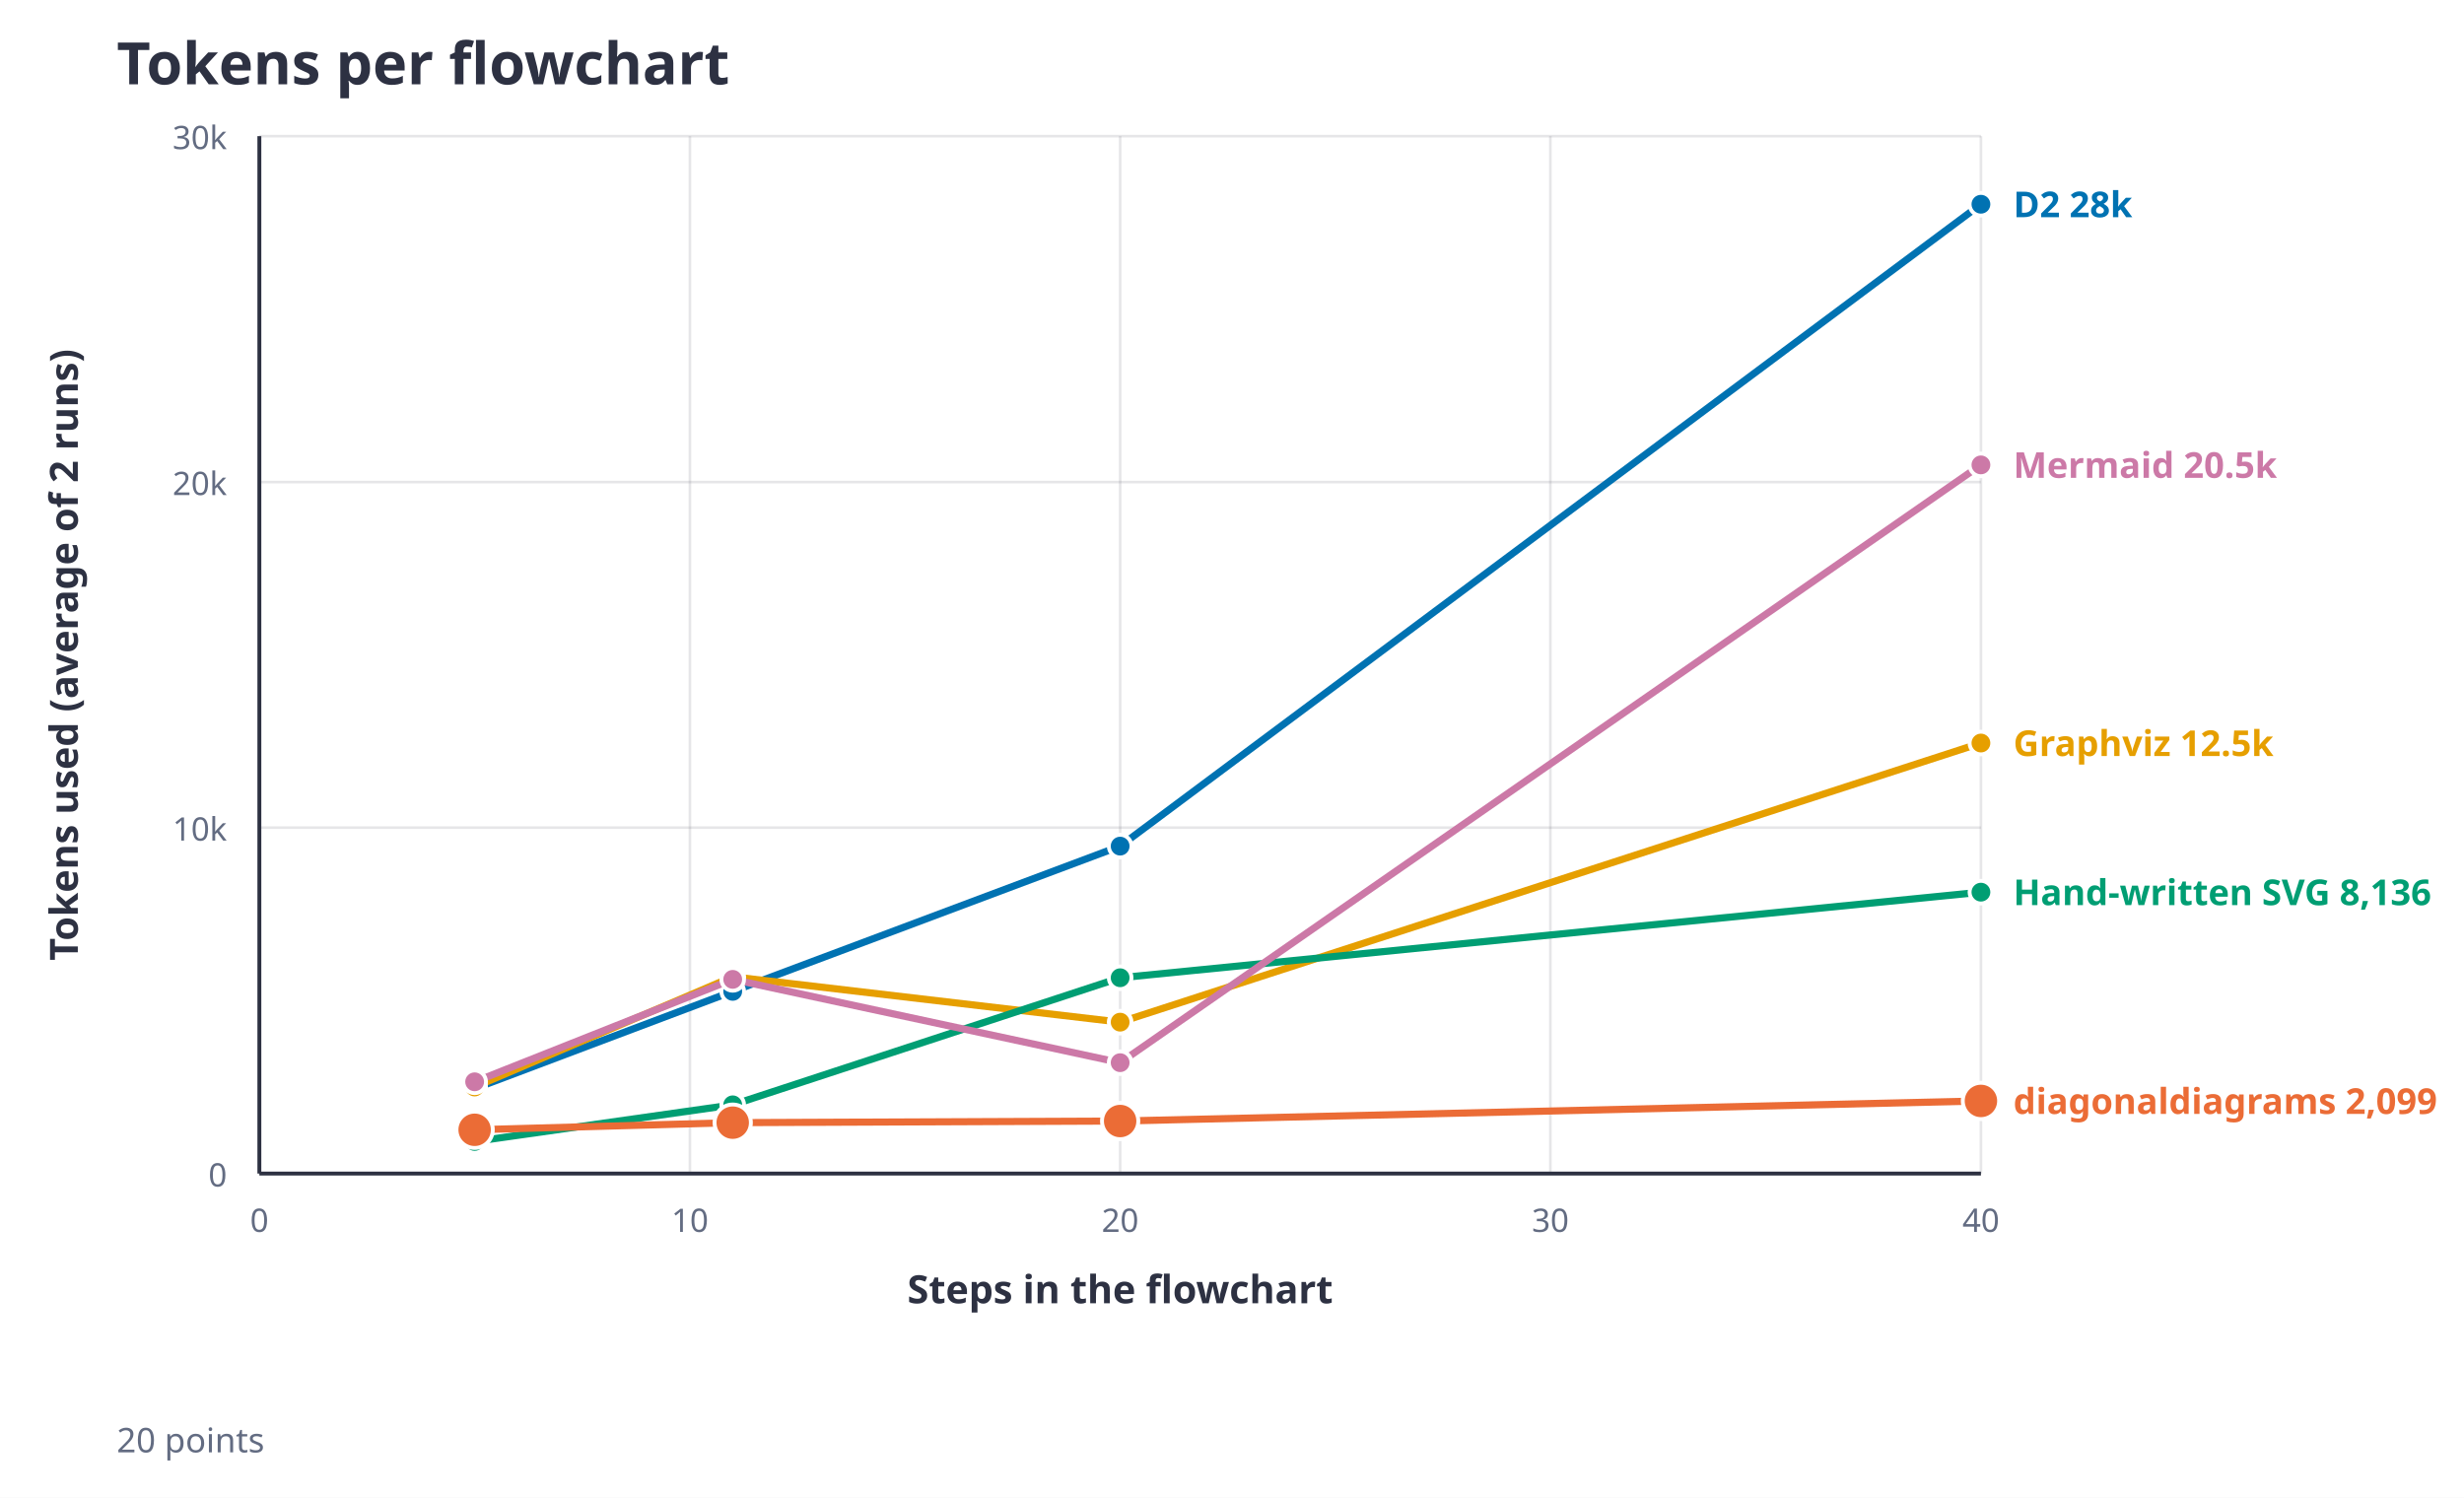
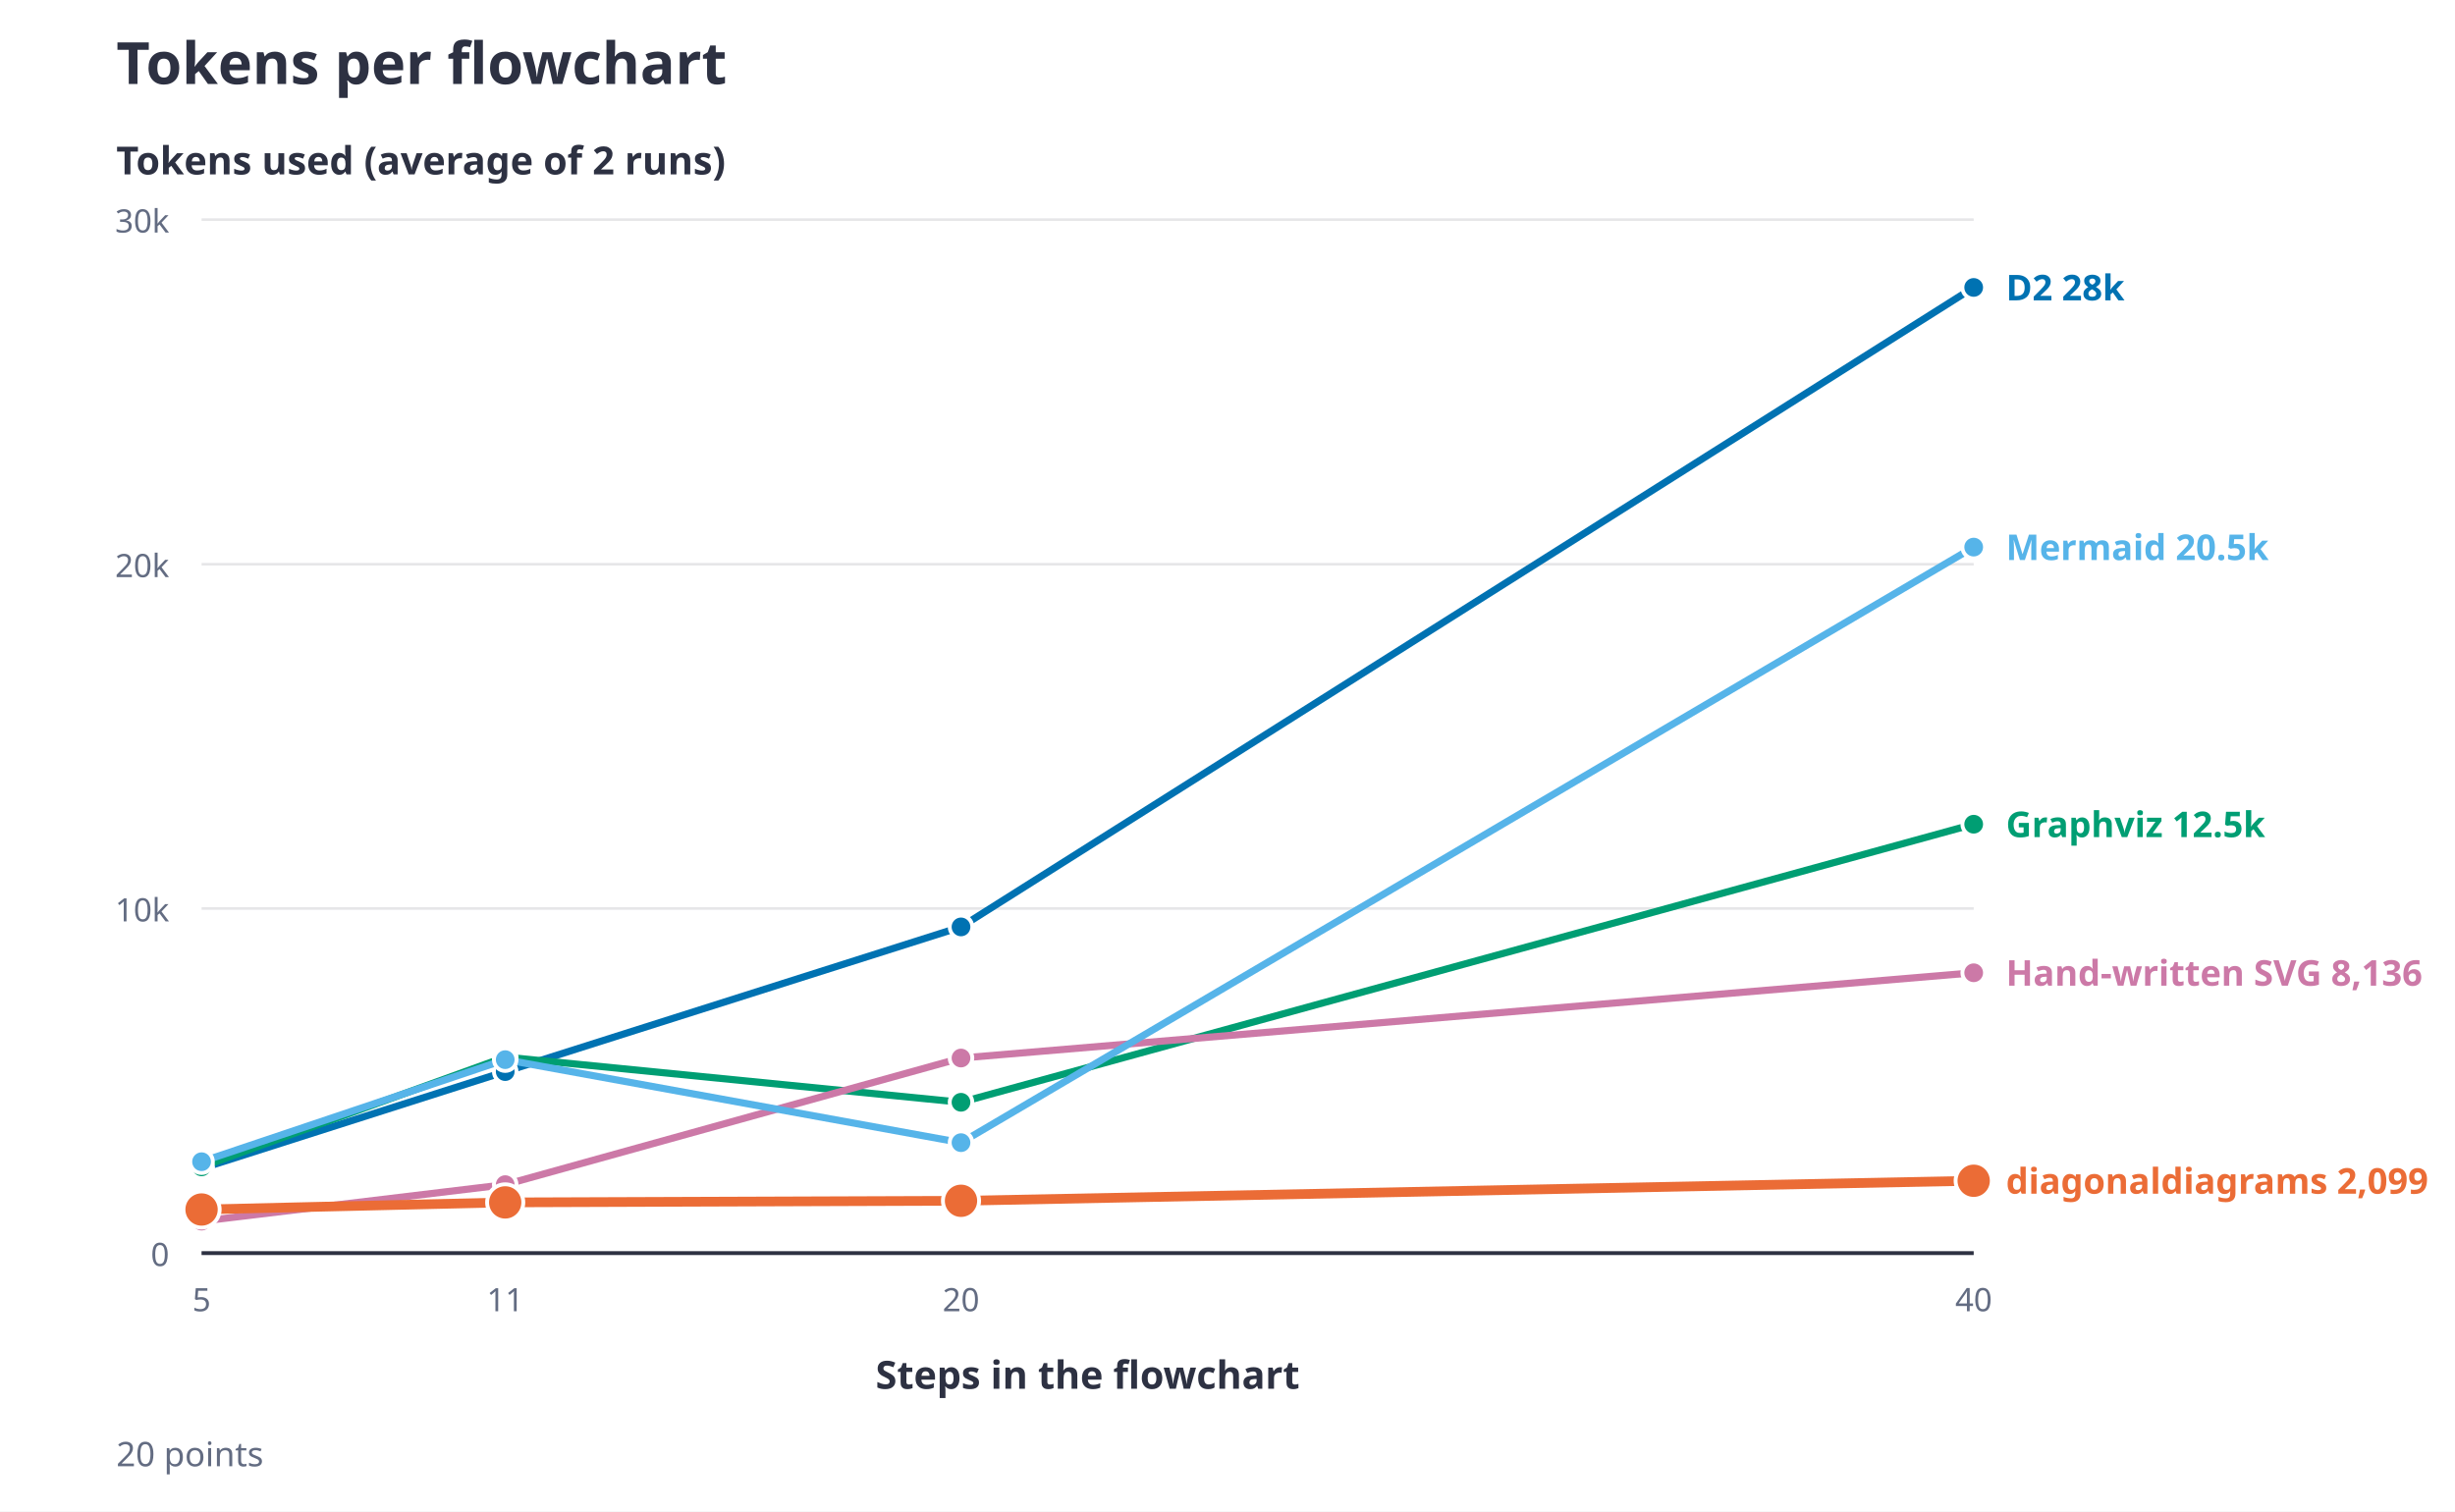
- <svg xmlns="http://www.w3.org/2000/svg" role="img" viewBox="0 0 760 462" width="760">
-   <rect width="760" height="462" fill="#ffffff" />
+ <svg xmlns="http://www.w3.org/2000/svg" role="img" viewBox="0 0 760 468" width="760">
+   <rect width="760" height="468" fill="#ffffff" />
  <text x="36" y="26" font-size="18" font-weight="600" font-family="system-ui, 'Segoe UI', sans-serif" fill="#2d3142">Tokens per flowchart</text>
-   <line x1="80" y1="362.0" x2="611" y2="362.0" stroke="rgba(45,49,66,0.12)" stroke-width="0.8" />
-   <text x="70" y="366.0" font-size="10" font-family="system-ui, 'Segoe UI', sans-serif" fill="#636c82" text-anchor="end">0</text>
-   <line x1="80" y1="255.3" x2="611" y2="255.3" stroke="rgba(45,49,66,0.12)" stroke-width="0.8" />
-   <text x="70" y="259.3" font-size="10" font-family="system-ui, 'Segoe UI', sans-serif" fill="#636c82" text-anchor="end">10k</text>
-   <line x1="80" y1="148.7" x2="611" y2="148.7" stroke="rgba(45,49,66,0.12)" stroke-width="0.8" />
-   <text x="70" y="152.7" font-size="10" font-family="system-ui, 'Segoe UI', sans-serif" fill="#636c82" text-anchor="end">20k</text>
-   <line x1="80" y1="42.0" x2="611" y2="42.0" stroke="rgba(45,49,66,0.12)" stroke-width="0.8" />
-   <text x="70" y="46.0" font-size="10" font-family="system-ui, 'Segoe UI', sans-serif" fill="#636c82" text-anchor="end">30k</text>
-   <line x1="80.0" y1="42" x2="80.0" y2="362" stroke="rgba(45,49,66,0.12)" stroke-width="0.8" />
-   <text x="80.0" y="380" font-size="10" font-family="system-ui, 'Segoe UI', sans-serif" fill="#636c82" text-anchor="middle">0</text>
-   <line x1="212.8" y1="42" x2="212.8" y2="362" stroke="rgba(45,49,66,0.12)" stroke-width="0.8" />
-   <text x="212.8" y="380" font-size="10" font-family="system-ui, 'Segoe UI', sans-serif" fill="#636c82" text-anchor="middle">10</text>
-   <line x1="345.5" y1="42" x2="345.5" y2="362" stroke="rgba(45,49,66,0.12)" stroke-width="0.8" />
-   <text x="345.5" y="380" font-size="10" font-family="system-ui, 'Segoe UI', sans-serif" fill="#636c82" text-anchor="middle">20</text>
-   <line x1="478.2" y1="42" x2="478.2" y2="362" stroke="rgba(45,49,66,0.12)" stroke-width="0.8" />
-   <text x="478.2" y="380" font-size="10" font-family="system-ui, 'Segoe UI', sans-serif" fill="#636c82" text-anchor="middle">30</text>
-   <line x1="611.0" y1="42" x2="611.0" y2="362" stroke="rgba(45,49,66,0.12)" stroke-width="0.8" />
-   <text x="611.0" y="380" font-size="10" font-family="system-ui, 'Segoe UI', sans-serif" fill="#636c82" text-anchor="middle">40</text>
-   <line x1="80" y1="362" x2="611" y2="362" stroke="#2d3142" stroke-width="1.2" />
-   <line x1="80" y1="42" x2="80" y2="362" stroke="#2d3142" stroke-width="1.2" />
-   <path d="M146.4,335.8 L226.0,305.8 L345.5,261.0 L611.0,63.0" fill="none" stroke="#0072B2" stroke-width="2.2" stroke-linecap="round" />
-   <circle cx="146.4" cy="335.8" r="3.5" fill="#0072B2" stroke="#ffffff" stroke-width="1.2" />
-   <circle cx="226.0" cy="305.8" r="3.5" fill="#0072B2" stroke="#ffffff" stroke-width="1.2" />
-   <circle cx="345.5" cy="261.0" r="3.5" fill="#0072B2" stroke="#ffffff" stroke-width="1.2" />
-   <circle cx="611.0" cy="63.0" r="3.5" fill="#0072B2" stroke="#ffffff" stroke-width="1.2" />
-   <path d="M146.4,335.3 L226.0,301.3 L345.5,315.3 L611.0,229.2" fill="none" stroke="#E69F00" stroke-width="2.2" stroke-linecap="round" />
-   <circle cx="146.4" cy="335.3" r="3.5" fill="#E69F00" stroke="#ffffff" stroke-width="1.2" />
-   <circle cx="226.0" cy="301.3" r="3.5" fill="#E69F00" stroke="#ffffff" stroke-width="1.2" />
-   <circle cx="345.5" cy="315.3" r="3.5" fill="#E69F00" stroke="#ffffff" stroke-width="1.2" />
-   <circle cx="611.0" cy="229.2" r="3.5" fill="#E69F00" stroke="#ffffff" stroke-width="1.2" />
-   <path d="M146.4,352.1 L226.0,340.8 L345.5,301.6 L611.0,275.2" fill="none" stroke="#009E73" stroke-width="2.2" stroke-linecap="round" />
-   <circle cx="146.4" cy="352.1" r="3.5" fill="#009E73" stroke="#ffffff" stroke-width="1.2" />
-   <circle cx="226.0" cy="340.8" r="3.5" fill="#009E73" stroke="#ffffff" stroke-width="1.2" />
-   <circle cx="345.5" cy="301.6" r="3.5" fill="#009E73" stroke="#ffffff" stroke-width="1.2" />
-   <circle cx="611.0" cy="275.2" r="3.5" fill="#009E73" stroke="#ffffff" stroke-width="1.2" />
-   <path d="M146.4,333.7 L226.0,302.1 L345.5,327.8 L611.0,143.4" fill="none" stroke="#CC79A7" stroke-width="2.2" stroke-linecap="round" />
-   <circle cx="146.4" cy="333.7" r="3.5" fill="#CC79A7" stroke="#ffffff" stroke-width="1.2" />
-   <circle cx="226.0" cy="302.1" r="3.5" fill="#CC79A7" stroke="#ffffff" stroke-width="1.2" />
-   <circle cx="345.5" cy="327.8" r="3.5" fill="#CC79A7" stroke="#ffffff" stroke-width="1.2" />
-   <circle cx="611.0" cy="143.4" r="3.5" fill="#CC79A7" stroke="#ffffff" stroke-width="1.2" />
-   <path d="M146.4,348.5 L226.0,346.3 L345.5,345.8 L611.0,339.6" fill="none" stroke="#eb6c36" stroke-width="2.2" stroke-linecap="round" />
-   <circle cx="146.4" cy="348.5" r="5.6" fill="#eb6c36" stroke="#ffffff" stroke-width="1.2" />
-   <circle cx="226.0" cy="346.3" r="5.6" fill="#eb6c36" stroke="#ffffff" stroke-width="1.2" />
-   <circle cx="345.5" cy="345.8" r="5.6" fill="#eb6c36" stroke="#ffffff" stroke-width="1.2" />
-   <circle cx="611.0" cy="339.6" r="5.6" fill="#eb6c36" stroke="#ffffff" stroke-width="1.2" />
-   <text x="621.0" y="67.0" font-size="11" font-weight="600" font-family="system-ui, 'Segoe UI', sans-serif" fill="#0072B2" data-role="series">D2 28k</text>
-   <text x="621.0" y="147.4" font-size="11" font-weight="600" font-family="system-ui, 'Segoe UI', sans-serif" fill="#CC79A7" data-role="series">Mermaid 20.5k</text>
-   <text x="621.0" y="233.2" font-size="11" font-weight="600" font-family="system-ui, 'Segoe UI', sans-serif" fill="#E69F00" data-role="series">Graphviz 12.5k</text>
-   <text x="621.0" y="279.2" font-size="11" font-weight="600" font-family="system-ui, 'Segoe UI', sans-serif" fill="#009E73" data-role="series">Hand-written SVG 8,136</text>
-   <text x="621.0" y="343.6" font-size="11" font-weight="600" font-family="system-ui, 'Segoe UI', sans-serif" fill="#eb6c36" data-role="series">diagonaldiagrams 2,099</text>
-   <text x="345.5" y="402" font-size="12" font-weight="600" font-family="system-ui, 'Segoe UI', sans-serif" fill="#2d3142" text-anchor="middle" data-role="xaxis">Steps in the flowchart</text>
-   <text x="24" y="202.0" font-size="12" font-weight="600" font-family="system-ui, 'Segoe UI', sans-serif" fill="#2d3142" text-anchor="middle" transform="rotate(-90 24,202.0)" data-role="yaxis">Tokens used (average of 2 runs)</text>
-   <text x="36" y="448" font-size="10.5" font-family="system-ui, 'Segoe UI', sans-serif" fill="#636c82">20 points</text>
+   <line x1="62.4" y1="388.0" x2="611.0" y2="388.0" stroke="rgba(45,49,66,0.12)" stroke-width="0.8" />
+   <text x="52.4" y="392.0" font-size="10" font-family="system-ui, 'Segoe UI', sans-serif" fill="#636c82" text-anchor="end">0</text>
+   <line x1="62.4" y1="281.3" x2="611.0" y2="281.3" stroke="rgba(45,49,66,0.12)" stroke-width="0.8" />
+   <text x="52.4" y="285.3" font-size="10" font-family="system-ui, 'Segoe UI', sans-serif" fill="#636c82" text-anchor="end">10k</text>
+   <line x1="62.4" y1="174.7" x2="611.0" y2="174.7" stroke="rgba(45,49,66,0.12)" stroke-width="0.8" />
+   <text x="52.4" y="178.7" font-size="10" font-family="system-ui, 'Segoe UI', sans-serif" fill="#636c82" text-anchor="end">20k</text>
+   <line x1="62.4" y1="68.0" x2="611.0" y2="68.0" stroke="rgba(45,49,66,0.12)" stroke-width="0.8" />
+   <text x="52.4" y="72.0" font-size="10" font-family="system-ui, 'Segoe UI', sans-serif" fill="#636c82" text-anchor="end">30k</text>
+   <text x="62.4" y="406" font-size="10" font-family="system-ui, 'Segoe UI', sans-serif" fill="#636c82" text-anchor="middle">5</text>
+   <text x="156.4" y="406" font-size="10" font-family="system-ui, 'Segoe UI', sans-serif" fill="#636c82" text-anchor="middle">11</text>
+   <text x="297.5" y="406" font-size="10" font-family="system-ui, 'Segoe UI', sans-serif" fill="#636c82" text-anchor="middle">20</text>
+   <text x="611.0" y="406" font-size="10" font-family="system-ui, 'Segoe UI', sans-serif" fill="#636c82" text-anchor="middle">40</text>
+   <line x1="62.4" y1="388" x2="611.0" y2="388" stroke="#2d3142" stroke-width="1.2" />
+   <path d="M62.4,361.8 L156.4,331.8 L297.5,287.0 L611.0,89.0" fill="none" stroke="#0072B2" stroke-width="2.2" stroke-linecap="round" stroke-linejoin="round" />
+   <circle cx="62.4" cy="361.8" r="3.5" fill="#0072B2" stroke="#ffffff" stroke-width="1.2" />
+   <circle cx="156.4" cy="331.8" r="3.5" fill="#0072B2" stroke="#ffffff" stroke-width="1.2" />
+   <circle cx="297.5" cy="287.0" r="3.5" fill="#0072B2" stroke="#ffffff" stroke-width="1.2" />
+   <circle cx="611.0" cy="89.0" r="3.5" fill="#0072B2" stroke="#ffffff" stroke-width="1.2" />
+   <path d="M62.4,361.3 L156.4,327.3 L297.5,341.3 L611.0,255.2" fill="none" stroke="#009E73" stroke-width="2.2" stroke-linecap="round" stroke-linejoin="round" />
+   <circle cx="62.4" cy="361.3" r="3.5" fill="#009E73" stroke="#ffffff" stroke-width="1.2" />
+   <circle cx="156.4" cy="327.3" r="3.5" fill="#009E73" stroke="#ffffff" stroke-width="1.2" />
+   <circle cx="297.5" cy="341.3" r="3.5" fill="#009E73" stroke="#ffffff" stroke-width="1.2" />
+   <circle cx="611.0" cy="255.2" r="3.5" fill="#009E73" stroke="#ffffff" stroke-width="1.2" />
+   <path d="M62.4,378.1 L156.4,366.8 L297.5,327.6 L611.0,301.2" fill="none" stroke="#CC79A7" stroke-width="2.2" stroke-linecap="round" stroke-linejoin="round" />
+   <circle cx="62.4" cy="378.1" r="3.5" fill="#CC79A7" stroke="#ffffff" stroke-width="1.2" />
+   <circle cx="156.4" cy="366.8" r="3.5" fill="#CC79A7" stroke="#ffffff" stroke-width="1.2" />
+   <circle cx="297.5" cy="327.6" r="3.5" fill="#CC79A7" stroke="#ffffff" stroke-width="1.2" />
+   <circle cx="611.0" cy="301.2" r="3.5" fill="#CC79A7" stroke="#ffffff" stroke-width="1.2" />
+   <path d="M62.4,359.7 L156.4,328.1 L297.5,353.8 L611.0,169.4" fill="none" stroke="#56B4E9" stroke-width="2.2" stroke-linecap="round" stroke-linejoin="round" />
+   <circle cx="62.4" cy="359.7" r="3.5" fill="#56B4E9" stroke="#ffffff" stroke-width="1.2" />
+   <circle cx="156.4" cy="328.1" r="3.5" fill="#56B4E9" stroke="#ffffff" stroke-width="1.2" />
+   <circle cx="297.5" cy="353.8" r="3.5" fill="#56B4E9" stroke="#ffffff" stroke-width="1.2" />
+   <circle cx="611.0" cy="169.4" r="3.5" fill="#56B4E9" stroke="#ffffff" stroke-width="1.2" />
+   <path d="M62.4,374.5 L156.4,372.3 L297.5,371.8 L611.0,365.6" fill="none" stroke="#eb6c36" stroke-width="3" stroke-linecap="round" stroke-linejoin="round" />
+   <circle cx="62.4" cy="374.5" r="5.6" fill="#eb6c36" stroke="#ffffff" stroke-width="1.2" />
+   <circle cx="156.4" cy="372.3" r="5.6" fill="#eb6c36" stroke="#ffffff" stroke-width="1.2" />
+   <circle cx="297.5" cy="371.8" r="5.6" fill="#eb6c36" stroke="#ffffff" stroke-width="1.2" />
+   <circle cx="611.0" cy="365.6" r="5.6" fill="#eb6c36" stroke="#ffffff" stroke-width="1.2" />
+   <text x="621.0" y="93.0" font-size="11" font-weight="600" font-family="system-ui, 'Segoe UI', sans-serif" fill="#0072B2" data-role="series">D2 28k</text>
+   <text x="621.0" y="173.4" font-size="11" font-weight="600" font-family="system-ui, 'Segoe UI', sans-serif" fill="#56B4E9" data-role="series">Mermaid 20.5k</text>
+   <text x="621.0" y="259.2" font-size="11" font-weight="600" font-family="system-ui, 'Segoe UI', sans-serif" fill="#009E73" data-role="series">Graphviz 12.5k</text>
+   <text x="621.0" y="305.2" font-size="11" font-weight="600" font-family="system-ui, 'Segoe UI', sans-serif" fill="#CC79A7" data-role="series">Hand-written SVG 8,136</text>
+   <text x="621.0" y="369.6" font-size="11" font-weight="600" font-family="system-ui, 'Segoe UI', sans-serif" fill="#eb6c36" data-role="series">diagonaldiagrams 2,099</text>
+   <text x="336.7" y="430.0" font-size="12" font-weight="600" font-family="system-ui, 'Segoe UI', sans-serif" fill="#2d3142" text-anchor="middle" data-role="xaxis">Steps in the flowchart</text>
+   <text x="36.0" y="54.0" font-size="12" font-weight="600" font-family="system-ui, 'Segoe UI', sans-serif" fill="#2d3142" text-anchor="start" data-role="yaxis">Tokens used (average of 2 runs)</text>
+   <text x="36" y="454" font-size="10.5" font-family="system-ui, 'Segoe UI', sans-serif" fill="#636c82">20 points</text>
</svg>
